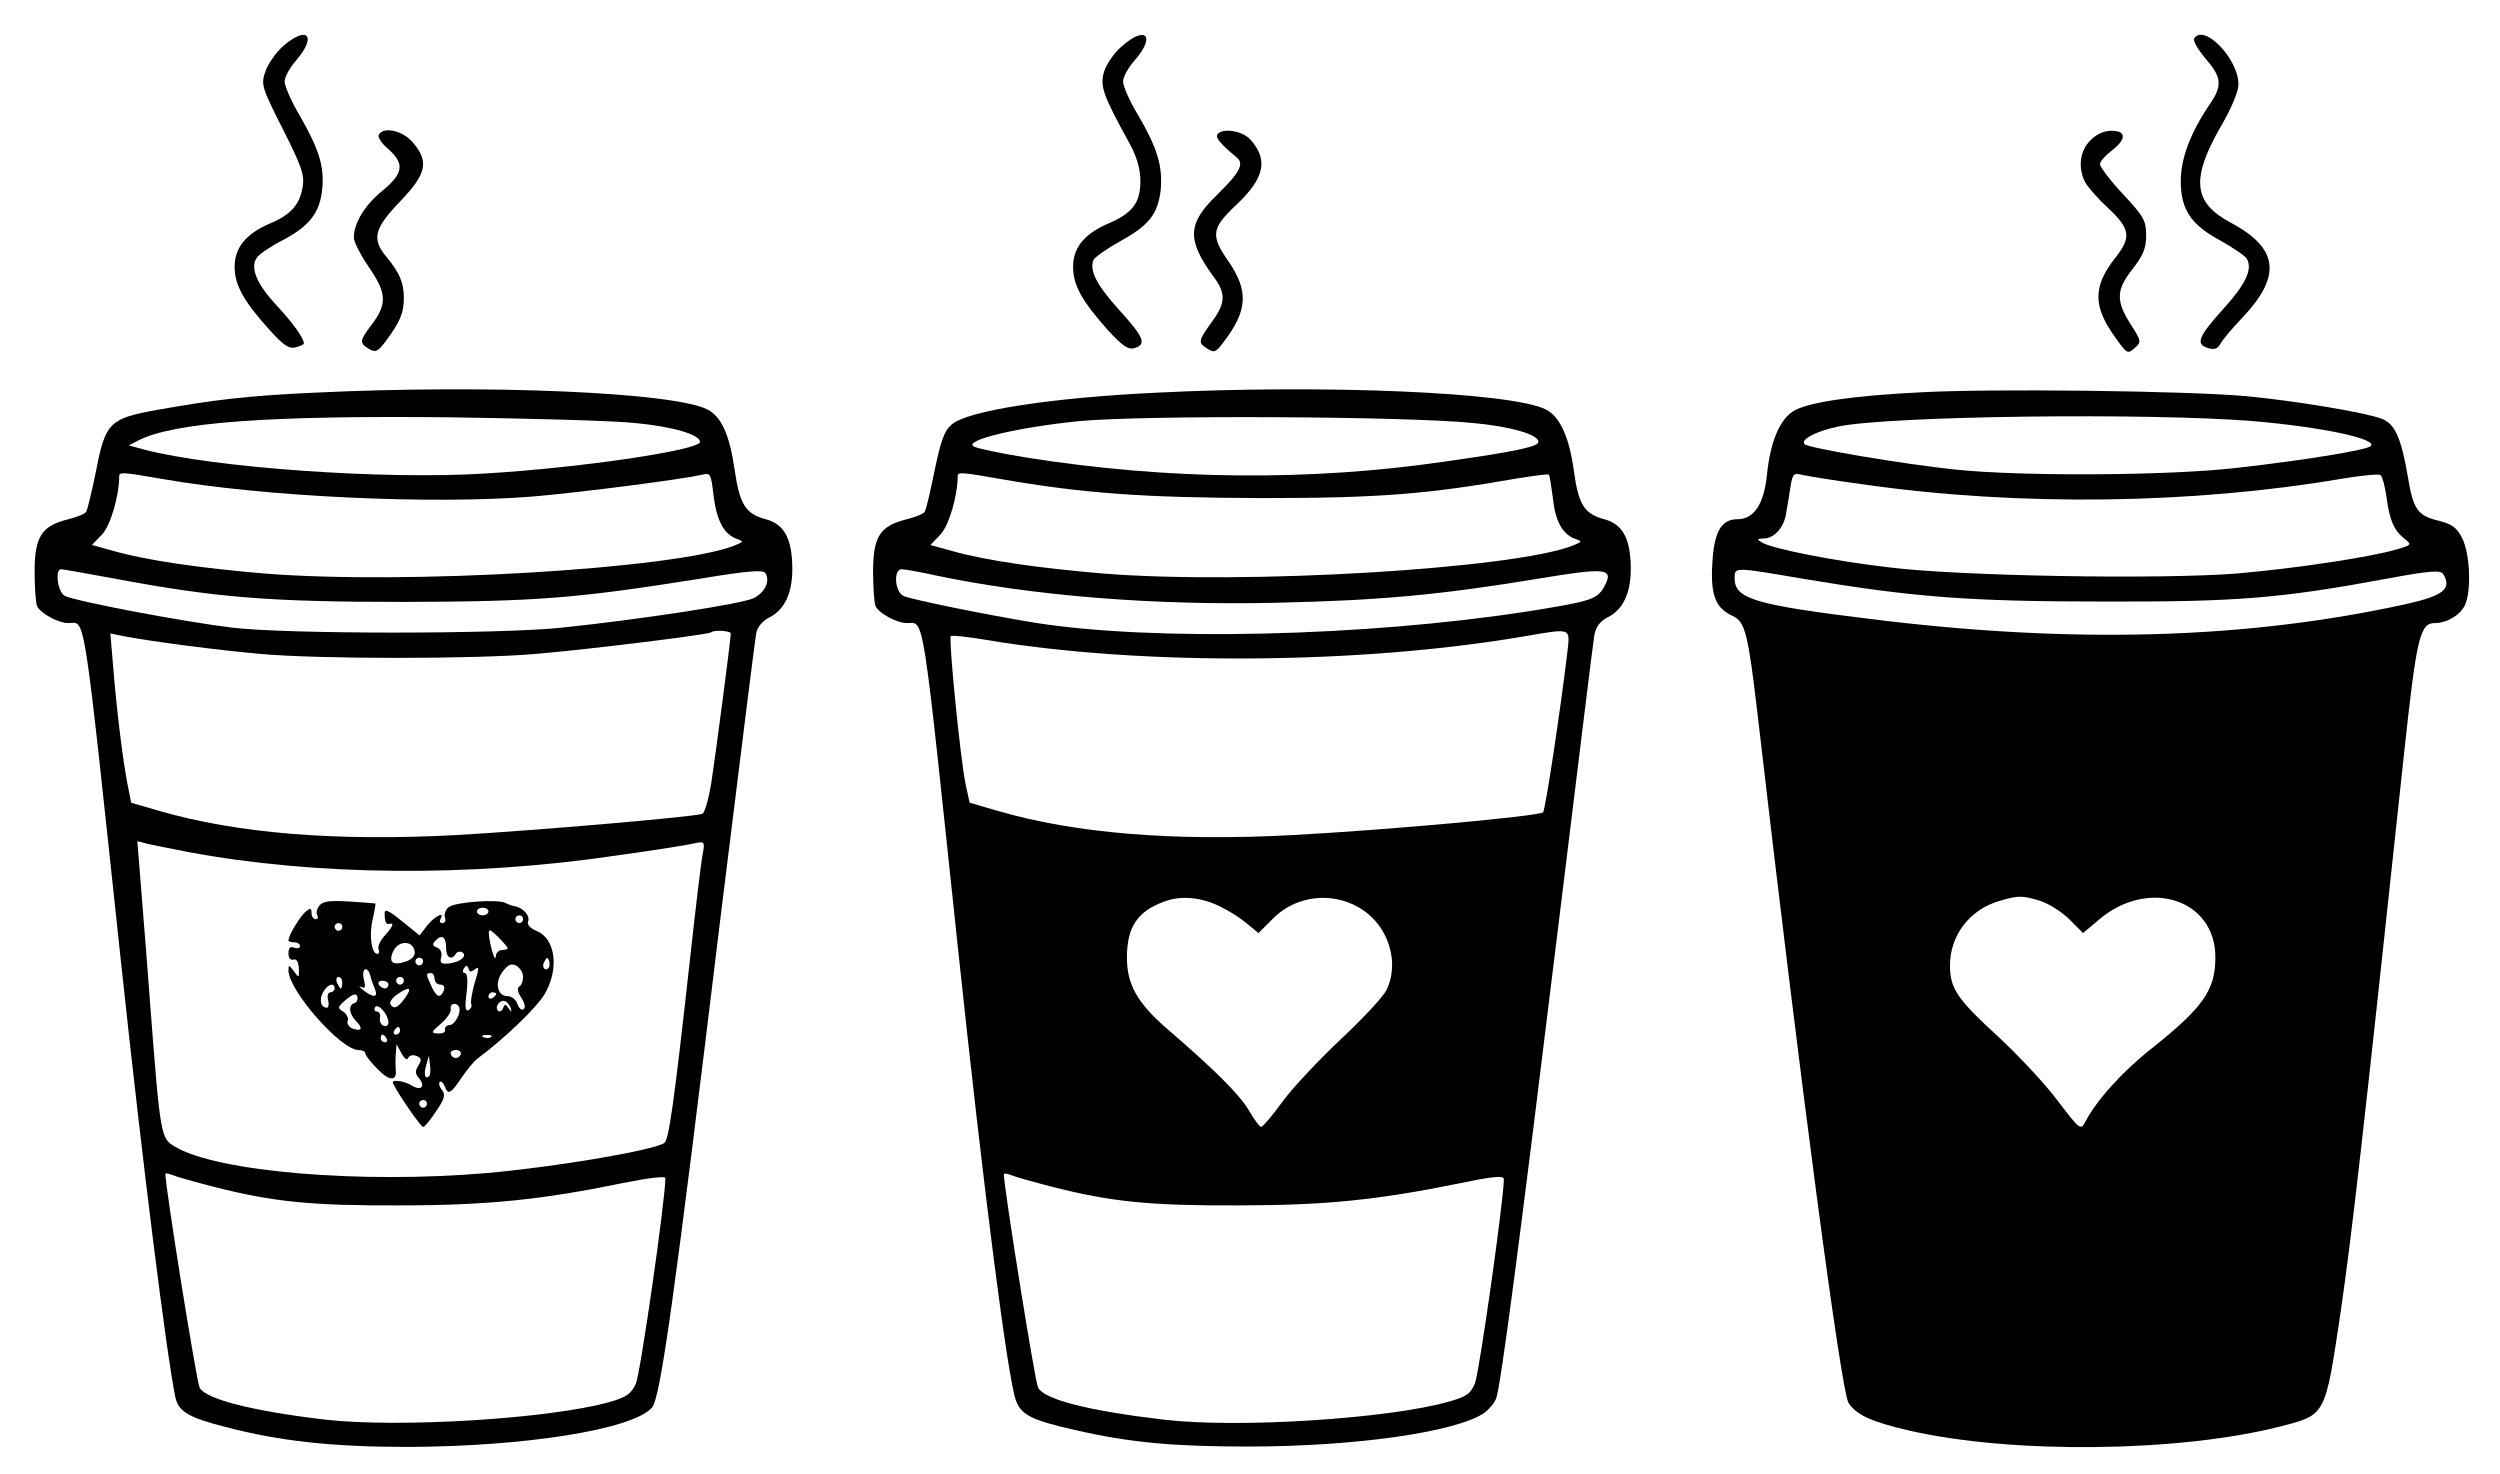
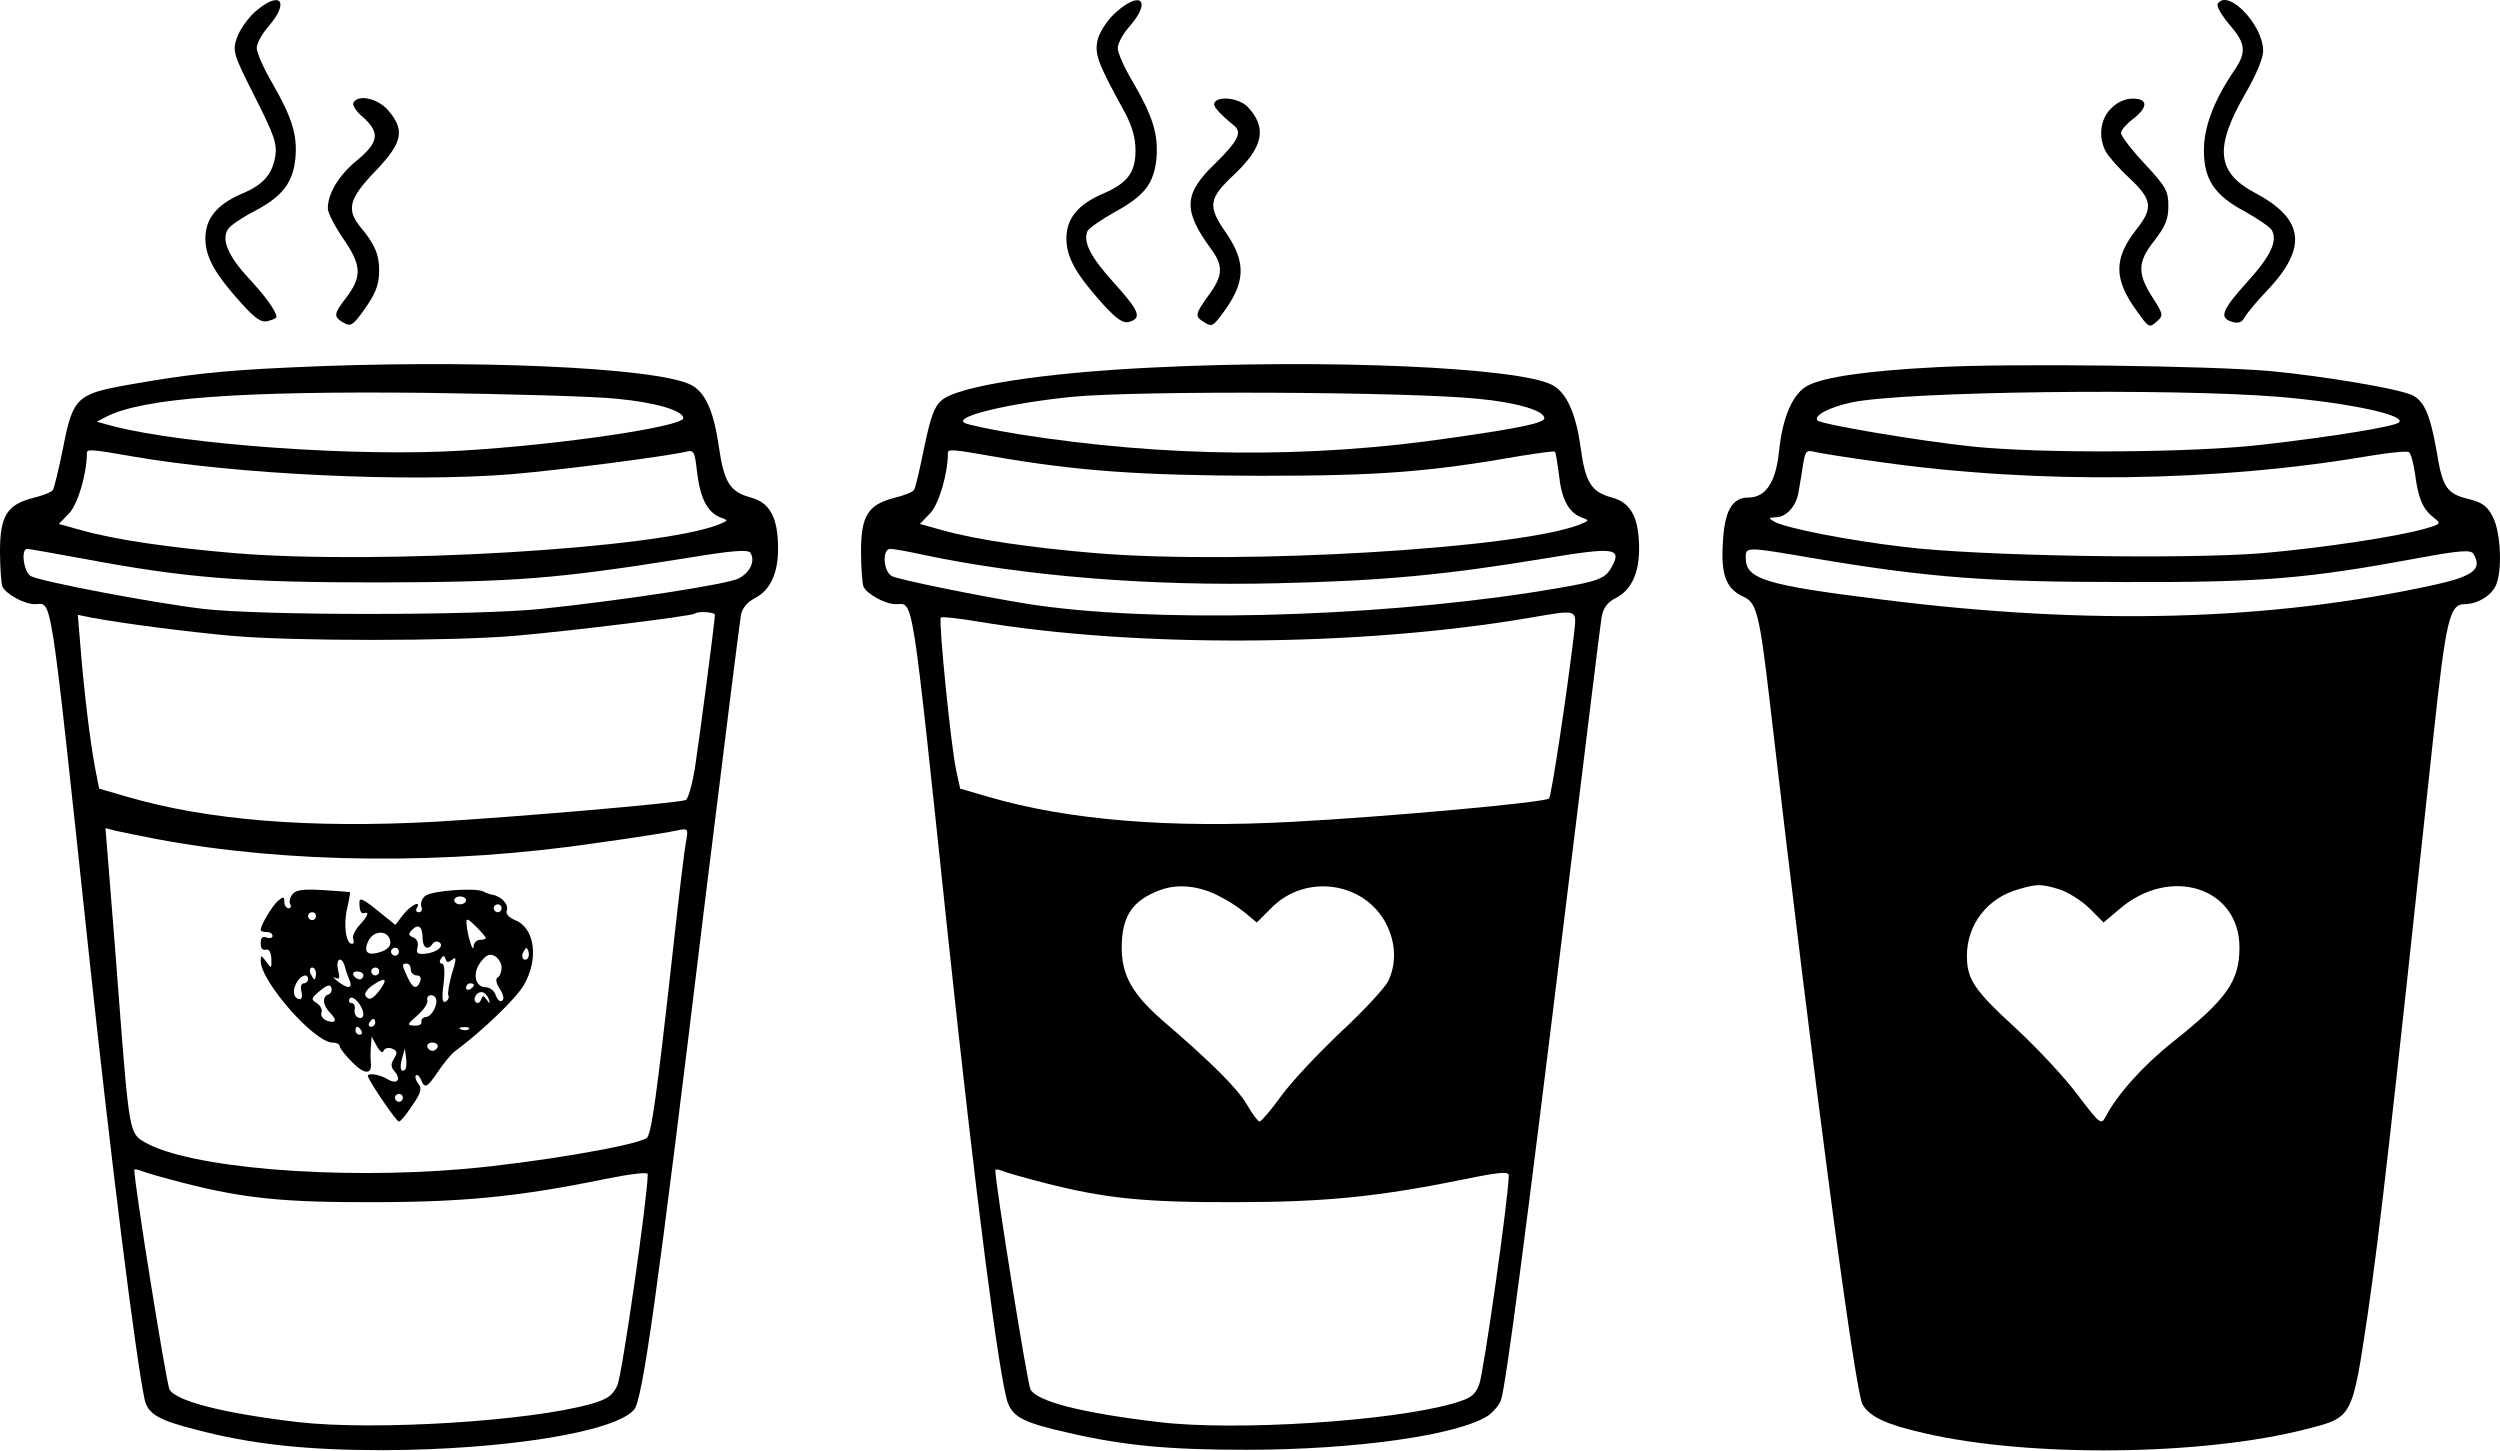
- <svg xmlns="http://www.w3.org/2000/svg" version="1.0" width="650pt" height="383pt" viewBox="0 0 650 383" preserveAspectRatio="xMidYMid meet">
-   <g transform="translate(0,383) scale(0.1,-0.1)" fill="#000000" stroke="none">
+ <svg xmlns="http://www.w3.org/2000/svg" viewBox="-51.806 126.153 632.968 367.22">
+   <g transform="matrix(0.1, 0, 0, -0.1, -60.80551, 500.1192)" fill="#000000" stroke="none">
    <path d="M736 3710 c-19 -17 -40 -47 -46 -66 -12 -34 -9 -42 45 -149 49 -97 57 -119 52 -151 -8 -46 -30 -72 -85 -95 -63 -27 -92 -63 -92 -113 0 -47 24 -90 91 -164 36 -40 51 -50 68 -45 11 3 21 7 21 10 0 14 -29 54 -71 99 -51 55 -69 97 -52 123 5 9 36 30 67 46 71 37 98 72 104 135 5 58 -8 101 -59 190 -22 37 -39 77 -39 88 0 12 14 37 30 55 55 64 29 92 -34 37z" />
    <path d="M2916 3709 c-20 -17 -40 -47 -46 -67 -10 -38 -2 -60 68 -187 18 -34 27 -64 27 -96 0 -56 -20 -83 -83 -110 -63 -27 -92 -63 -92 -113 0 -48 24 -90 92 -166 37 -40 52 -50 68 -45 32 10 24 28 -40 99 -58 64 -78 102 -67 130 3 7 34 29 68 48 77 42 100 72 107 136 5 61 -9 107 -59 193 -22 36 -39 75 -39 87 0 12 14 37 30 55 56 64 29 92 -34 36z" />
    <path d="M5705 3730 c-4 -6 10 -29 29 -52 43 -49 45 -71 10 -121 -49 -73 -74 -139 -74 -198 0 -74 27 -114 104 -155 32 -18 63 -39 68 -47 15 -28 -3 -66 -63 -132 -64 -71 -71 -90 -38 -100 16 -5 25 -2 32 11 6 11 32 42 58 69 102 108 93 180 -31 246 -98 52 -104 114 -26 250 28 48 46 91 46 110 0 66 -90 159 -115 119z" />
    <path d="M985 3480 c-4 -6 7 -23 24 -37 44 -39 40 -64 -16 -110 -45 -37 -73 -83 -73 -121 0 -11 18 -46 40 -78 46 -67 47 -95 5 -150 -30 -39 -31 -46 -6 -61 17 -10 23 -8 44 20 37 50 47 73 47 112 0 40 -11 66 -46 108 -38 46 -31 73 36 143 69 72 76 103 34 153 -26 31 -76 43 -89 21z" />
    <path d="M3165 3480 c-5 -8 8 -24 49 -58 22 -17 11 -39 -49 -98 -78 -75 -80 -117 -10 -213 33 -44 32 -69 -5 -119 -35 -49 -36 -53 -10 -69 17 -11 22 -9 43 20 61 80 63 131 12 206 -48 69 -46 87 20 149 74 70 83 118 35 170 -21 23 -74 30 -85 12z" />
    <path d="M5435 3465 c-27 -26 -33 -71 -14 -108 6 -12 33 -43 60 -68 58 -54 61 -76 19 -129 -59 -75 -59 -127 1 -209 29 -41 31 -42 49 -26 18 16 18 18 -11 63 -38 60 -37 89 6 143 27 35 35 53 35 87 0 38 -6 49 -60 107 -33 35 -60 71 -60 78 0 7 14 23 30 35 39 30 39 52 0 52 -19 0 -40 -9 -55 -25z" />
    <path d="M817 2809 c-173 -8 -259 -18 -410 -45 -122 -22 -133 -33 -157 -157 -11 -55 -23 -103 -26 -108 -3 -5 -25 -14 -50 -20 -66 -17 -84 -45 -84 -135 0 -40 3 -80 6 -89 8 -19 55 -45 82 -45 45 0 36 59 137 -885 55 -515 118 -1018 141 -1128 8 -37 35 -53 130 -77 140 -37 279 -52 474 -52 304 1 584 45 635 102 22 24 58 281 179 1280 48 388 89 717 92 733 3 17 17 33 35 42 39 20 59 63 59 125 0 78 -20 117 -69 130 -53 14 -68 39 -81 129 -13 90 -34 137 -70 156 -87 45 -568 66 -1023 44z m835 -79 c97 -9 168 -30 168 -49 0 -21 -306 -67 -557 -82 -264 -17 -708 15 -888 62 l-40 11 25 13 c93 47 336 65 810 60 212 -3 429 -9 482 -15z m-1232 -145 c267 -47 705 -67 965 -46 129 11 390 45 442 57 20 5 22 1 28 -53 8 -65 26 -100 58 -113 22 -8 22 -8 -5 -19 -155 -60 -853 -102 -1222 -72 -166 14 -304 34 -389 58 l-58 16 26 27 c22 23 45 100 45 153 0 10 13 9 110 -8z m-124 -259 c265 -50 405 -61 754 -61 345 1 448 9 774 61 121 20 160 23 166 14 13 -21 -1 -50 -30 -65 -30 -15 -291 -55 -500 -77 -165 -17 -710 -17 -855 0 -126 15 -411 69 -437 83 -18 10 -26 69 -9 69 4 0 66 -11 137 -24z m1604 -143 c0 -16 -40 -320 -51 -391 -7 -41 -17 -76 -23 -78 -23 -8 -430 -43 -636 -55 -317 -17 -574 4 -777 63 l-72 21 -10 51 c-12 62 -28 192 -37 305 l-7 84 34 -7 c80 -15 243 -36 354 -46 152 -14 562 -14 720 0 140 12 448 50 454 56 8 7 51 4 51 -3z m-1412 -568 c330 -62 735 -66 1117 -9 94 13 183 27 199 31 28 6 29 5 23 -28 -4 -19 -18 -137 -32 -264 -43 -388 -56 -479 -68 -487 -33 -20 -282 -62 -462 -78 -327 -28 -698 3 -809 68 -38 22 -39 24 -66 377 -11 149 -24 303 -27 344 l-6 74 27 -7 c15 -3 61 -13 104 -21z m69 -871 c153 -39 254 -49 483 -48 227 0 370 15 579 58 65 13 111 19 111 13 0 -56 -65 -510 -77 -535 -12 -26 -25 -35 -67 -47 -156 -44 -548 -68 -741 -46 -187 22 -310 53 -326 83 -8 16 -89 520 -89 556 0 2 8 1 18 -3 9 -4 58 -18 109 -31z" />
    <path d="M831 1476 c-7 -8 -10 -20 -6 -26 3 -5 1 -10 -4 -10 -6 0 -11 7 -11 16 0 14 -3 14 -16 3 -14 -12 -44 -61 -44 -74 0 -3 7 -5 15 -5 8 0 15 -4 15 -10 0 -5 -7 -7 -15 -4 -10 4 -15 0 -15 -15 0 -12 5 -18 13 -16 7 3 13 -5 14 -22 1 -26 0 -27 -13 -8 -13 17 -14 17 -14 2 0 -52 136 -207 182 -207 10 0 18 -4 18 -9 0 -5 14 -23 31 -40 31 -32 51 -33 48 -3 -1 10 -1 28 0 42 l2 25 13 -24 c8 -14 15 -19 17 -12 3 7 12 9 21 6 14 -6 15 -10 6 -25 -9 -14 -9 -22 2 -34 17 -22 4 -33 -20 -18 -22 13 -54 16 -48 5 12 -26 72 -113 78 -113 4 0 19 18 34 41 22 32 25 43 15 55 -6 8 -9 17 -6 21 4 3 9 -2 13 -11 9 -24 16 -20 44 22 14 20 32 43 42 50 70 52 153 132 174 167 39 67 28 146 -22 165 -16 7 -24 16 -21 24 6 15 -13 36 -35 40 -7 1 -18 5 -23 8 -18 11 -133 3 -149 -11 -8 -7 -12 -19 -9 -27 3 -8 0 -14 -7 -14 -6 0 -8 5 -5 10 13 22 -15 8 -34 -16 l-20 -26 -46 37 c-33 27 -45 33 -45 21 0 -23 4 -31 13 -28 13 4 8 -8 -13 -31 -11 -12 -18 -27 -16 -34 3 -7 2 -13 -3 -13 -15 0 -22 48 -12 90 5 22 8 40 7 41 0 0 -31 3 -67 5 -50 3 -69 1 -78 -10z m439 -16 c0 -5 -7 -10 -15 -10 -8 0 -15 5 -15 10 0 6 7 10 15 10 8 0 15 -4 15 -10z m90 -20 c0 -5 -4 -10 -10 -10 -5 0 -10 5 -10 10 0 6 5 10 10 10 6 0 10 -4 10 -10z m-470 -20 c0 -5 -4 -10 -10 -10 -5 0 -10 5 -10 10 0 6 5 10 10 10 6 0 10 -4 10 -10z m430 -55 c0 -3 -7 -5 -15 -5 -8 0 -16 -8 -16 -17 -1 -19 -16 30 -18 59 -1 14 4 12 24 -8 14 -14 25 -27 25 -29z m-160 -1 c0 -24 14 -32 25 -14 4 6 11 7 17 4 14 -9 -5 -26 -35 -29 -20 -2 -24 1 -20 16 3 11 -1 21 -10 25 -13 5 -14 9 -4 19 16 17 27 9 27 -21z m-82 -7 c2 -11 -5 -20 -20 -26 -36 -13 -49 -4 -36 25 13 29 51 30 56 1z m22 -27 c0 -5 -4 -10 -10 -10 -5 0 -10 5 -10 10 0 6 5 10 10 10 6 0 10 -4 10 -10z m326 -17 c-10 -10 -19 5 -10 18 6 11 8 11 12 0 2 -7 1 -15 -2 -18z m-66 -23 c0 -10 -4 -22 -10 -25 -6 -4 -4 -15 6 -30 9 -14 11 -26 5 -29 -5 -4 -12 3 -16 14 -3 11 -15 20 -25 20 -27 0 -35 35 -13 64 14 18 22 22 36 15 9 -6 17 -18 17 -29z m-125 20 c11 9 11 2 -1 -36 -7 -25 -11 -50 -9 -54 3 -5 0 -12 -6 -16 -9 -5 -11 6 -6 44 4 33 2 52 -4 52 -6 0 -7 5 -3 12 6 9 9 9 12 0 3 -10 7 -10 17 -2z m-272 -17 c2 -10 8 -26 12 -35 9 -22 -5 -23 -31 -2 -10 8 -13 12 -5 8 11 -5 12 -1 7 20 -7 28 9 37 17 9z m167 -8 c0 -8 7 -15 15 -15 9 0 12 -6 9 -15 -9 -22 -19 -18 -32 10 -15 32 -15 35 -2 35 6 0 10 -7 10 -15z m-240 -10 c0 -8 -2 -15 -4 -15 -2 0 -6 7 -10 15 -3 8 -1 15 4 15 6 0 10 -7 10 -15z m160 5 c0 -5 -4 -10 -10 -10 -5 0 -10 5 -10 10 0 6 5 10 10 10 6 0 10 -4 10 -10z m-40 -10 c0 -5 -4 -10 -9 -10 -6 0 -13 5 -16 10 -3 6 1 10 9 10 9 0 16 -4 16 -10z m-140 -10 c0 -5 -5 -10 -11 -10 -6 0 -9 -9 -6 -20 3 -11 1 -20 -3 -20 -16 0 -21 20 -10 40 11 21 30 27 30 10z m183 -25 c-19 -26 -29 -30 -38 -16 -3 5 5 17 17 25 33 23 41 19 21 -9z m-131 -13 c-17 -5 -15 -28 4 -47 19 -19 14 -28 -10 -19 -9 4 -15 13 -12 20 3 7 -3 18 -12 24 -15 9 -15 12 8 31 18 15 26 17 29 8 2 -7 -1 -15 -7 -17z m368 24 c0 -3 -4 -8 -10 -11 -5 -3 -10 -1 -10 4 0 6 5 11 10 11 6 0 10 -2 10 -4z m38 -37 c3 -12 2 -12 -6 0 -8 11 -10 11 -14 0 -3 -8 -9 -11 -13 -7 -10 9 4 30 18 25 6 -2 12 -10 15 -18z m-318 -37 c0 -8 -6 -12 -12 -9 -7 2 -12 11 -10 21 2 9 -2 16 -8 16 -6 0 -8 5 -5 11 8 12 34 -18 35 -39z m183 41 c8 -14 -10 -48 -24 -48 -8 -1 -13 -6 -12 -12 2 -7 -7 -11 -18 -10 -19 1 -19 3 8 26 15 13 27 30 25 38 -3 14 14 18 21 6z m-153 -63 c0 -5 -5 -10 -11 -10 -5 0 -7 5 -4 10 3 6 8 10 11 10 2 0 4 -4 4 -10z m-35 -20 c3 -5 1 -10 -4 -10 -6 0 -11 5 -11 10 0 6 2 10 4 10 3 0 8 -4 11 -10z m272 4 c-3 -3 -12 -4 -19 -1 -8 3 -5 6 6 6 11 1 17 -2 13 -5z m-79 -45 c-2 -6 -8 -10 -13 -10 -5 0 -11 4 -13 10 -2 6 4 11 13 11 9 0 15 -5 13 -11z m-82 -57 c-11 -10 -15 4 -8 28 l7 25 3 -23 c2 -13 1 -26 -2 -30z m-6 -72 c0 -5 -4 -10 -10 -10 -5 0 -10 5 -10 10 0 6 5 10 10 10 6 0 10 -4 10 -10z" />
    <path d="M3006 2809 c-274 -13 -492 -47 -532 -83 -19 -16 -28 -43 -44 -119 -11 -54 -22 -103 -26 -108 -3 -5 -25 -14 -50 -20 -66 -17 -84 -45 -84 -135 0 -40 3 -80 6 -89 8 -19 55 -45 82 -45 46 0 38 48 132 -839 70 -659 131 -1130 152 -1184 14 -36 42 -50 153 -75 143 -33 257 -43 450 -43 277 0 536 37 612 86 13 9 28 26 33 39 12 31 64 429 165 1256 47 382 87 710 90 727 4 23 15 38 35 48 40 20 60 63 60 125 0 78 -20 117 -69 130 -52 14 -67 38 -79 126 -12 88 -36 140 -72 159 -86 45 -575 66 -1014 44z m826 -79 c97 -9 168 -30 168 -49 0 -12 -59 -25 -236 -50 -358 -53 -726 -49 -1093 9 -68 11 -130 24 -139 29 -29 16 114 50 273 66 167 16 851 13 1027 -5z m-1233 -145 c217 -38 374 -49 681 -50 307 0 430 10 664 51 44 7 81 12 83 10 2 -2 6 -28 10 -57 6 -62 24 -96 56 -109 22 -8 22 -8 -5 -19 -155 -60 -853 -102 -1222 -72 -166 14 -304 34 -389 58 l-58 16 26 27 c22 23 45 100 45 153 0 10 13 9 109 -8z m-167 -251 c253 -53 569 -79 893 -71 266 6 424 21 678 63 175 29 195 27 167 -23 -18 -32 -37 -37 -200 -63 -422 -65 -973 -78 -1280 -29 -123 20 -325 61 -342 70 -22 12 -25 69 -4 69 8 0 48 -7 88 -16z m1643 -201 c-18 -151 -57 -409 -63 -415 -10 -10 -405 -46 -648 -59 -312 -17 -569 4 -771 63 l-72 21 -10 46 c-14 65 -45 380 -39 387 3 3 46 -2 94 -10 399 -67 965 -64 1394 9 129 22 122 24 115 -42z m-897 -663 c21 -10 50 -29 65 -42 l29 -24 37 37 c87 88 236 66 291 -41 24 -47 26 -100 5 -144 -9 -18 -63 -76 -120 -129 -57 -54 -125 -126 -151 -162 -26 -36 -51 -65 -55 -65 -4 0 -18 19 -32 43 -24 41 -89 106 -216 215 -74 65 -101 113 -101 182 0 80 27 120 97 146 45 17 101 11 151 -16z m-441 -726 c153 -39 254 -49 483 -48 226 0 362 14 578 58 87 18 112 20 112 10 0 -52 -64 -504 -75 -530 -11 -28 -22 -35 -67 -48 -158 -45 -550 -70 -743 -47 -195 23 -309 52 -326 83 -8 15 -89 521 -89 555 0 3 8 2 18 -2 9 -4 58 -18 109 -31z" />
    <path d="M4994 2810 c-178 -9 -284 -25 -326 -46 -39 -20 -65 -80 -74 -169 -8 -77 -34 -115 -77 -115 -42 0 -61 -34 -65 -116 -5 -82 9 -116 54 -136 31 -15 39 -43 64 -258 112 -967 217 -1757 236 -1787 20 -32 61 -50 156 -72 267 -62 704 -57 966 10 120 31 117 25 158 300 30 210 54 417 165 1454 32 297 41 335 79 335 32 0 67 21 79 47 17 37 13 133 -7 173 -14 28 -26 37 -61 46 -55 13 -67 29 -81 117 -17 98 -33 135 -67 148 -44 17 -227 47 -353 59 -158 14 -663 20 -846 10z m865 -75 c176 -15 324 -46 305 -65 -12 -10 -160 -35 -344 -56 -177 -21 -561 -23 -735 -5 -135 14 -383 56 -393 66 -12 12 30 34 87 46 134 28 811 36 1080 14z m-1010 -165 c401 -57 853 -51 1244 16 48 8 92 12 96 9 5 -3 12 -29 16 -58 8 -60 19 -86 47 -108 19 -15 18 -16 -19 -27 -71 -21 -266 -50 -416 -63 -199 -16 -725 -7 -907 16 -145 17 -300 48 -328 64 -15 9 -15 10 4 11 27 0 53 29 58 66 3 16 8 46 11 67 6 36 8 38 32 32 14 -3 87 -15 162 -25z m-160 -245 c287 -48 433 -59 781 -59 347 -1 458 8 739 60 108 20 136 22 143 12 24 -39 1 -57 -98 -79 -415 -91 -866 -104 -1394 -38 -300 37 -350 52 -350 106 0 29 -2 29 179 -2z m615 -837 c22 -7 57 -29 76 -48 l36 -36 39 33 c129 112 305 56 305 -96 0 -85 -31 -130 -167 -238 -76 -60 -143 -135 -172 -191 -11 -21 -14 -19 -71 56 -32 43 -102 118 -155 167 -107 98 -125 125 -125 185 0 79 52 146 130 168 48 14 57 14 104 0z" />
  </g>
</svg>
